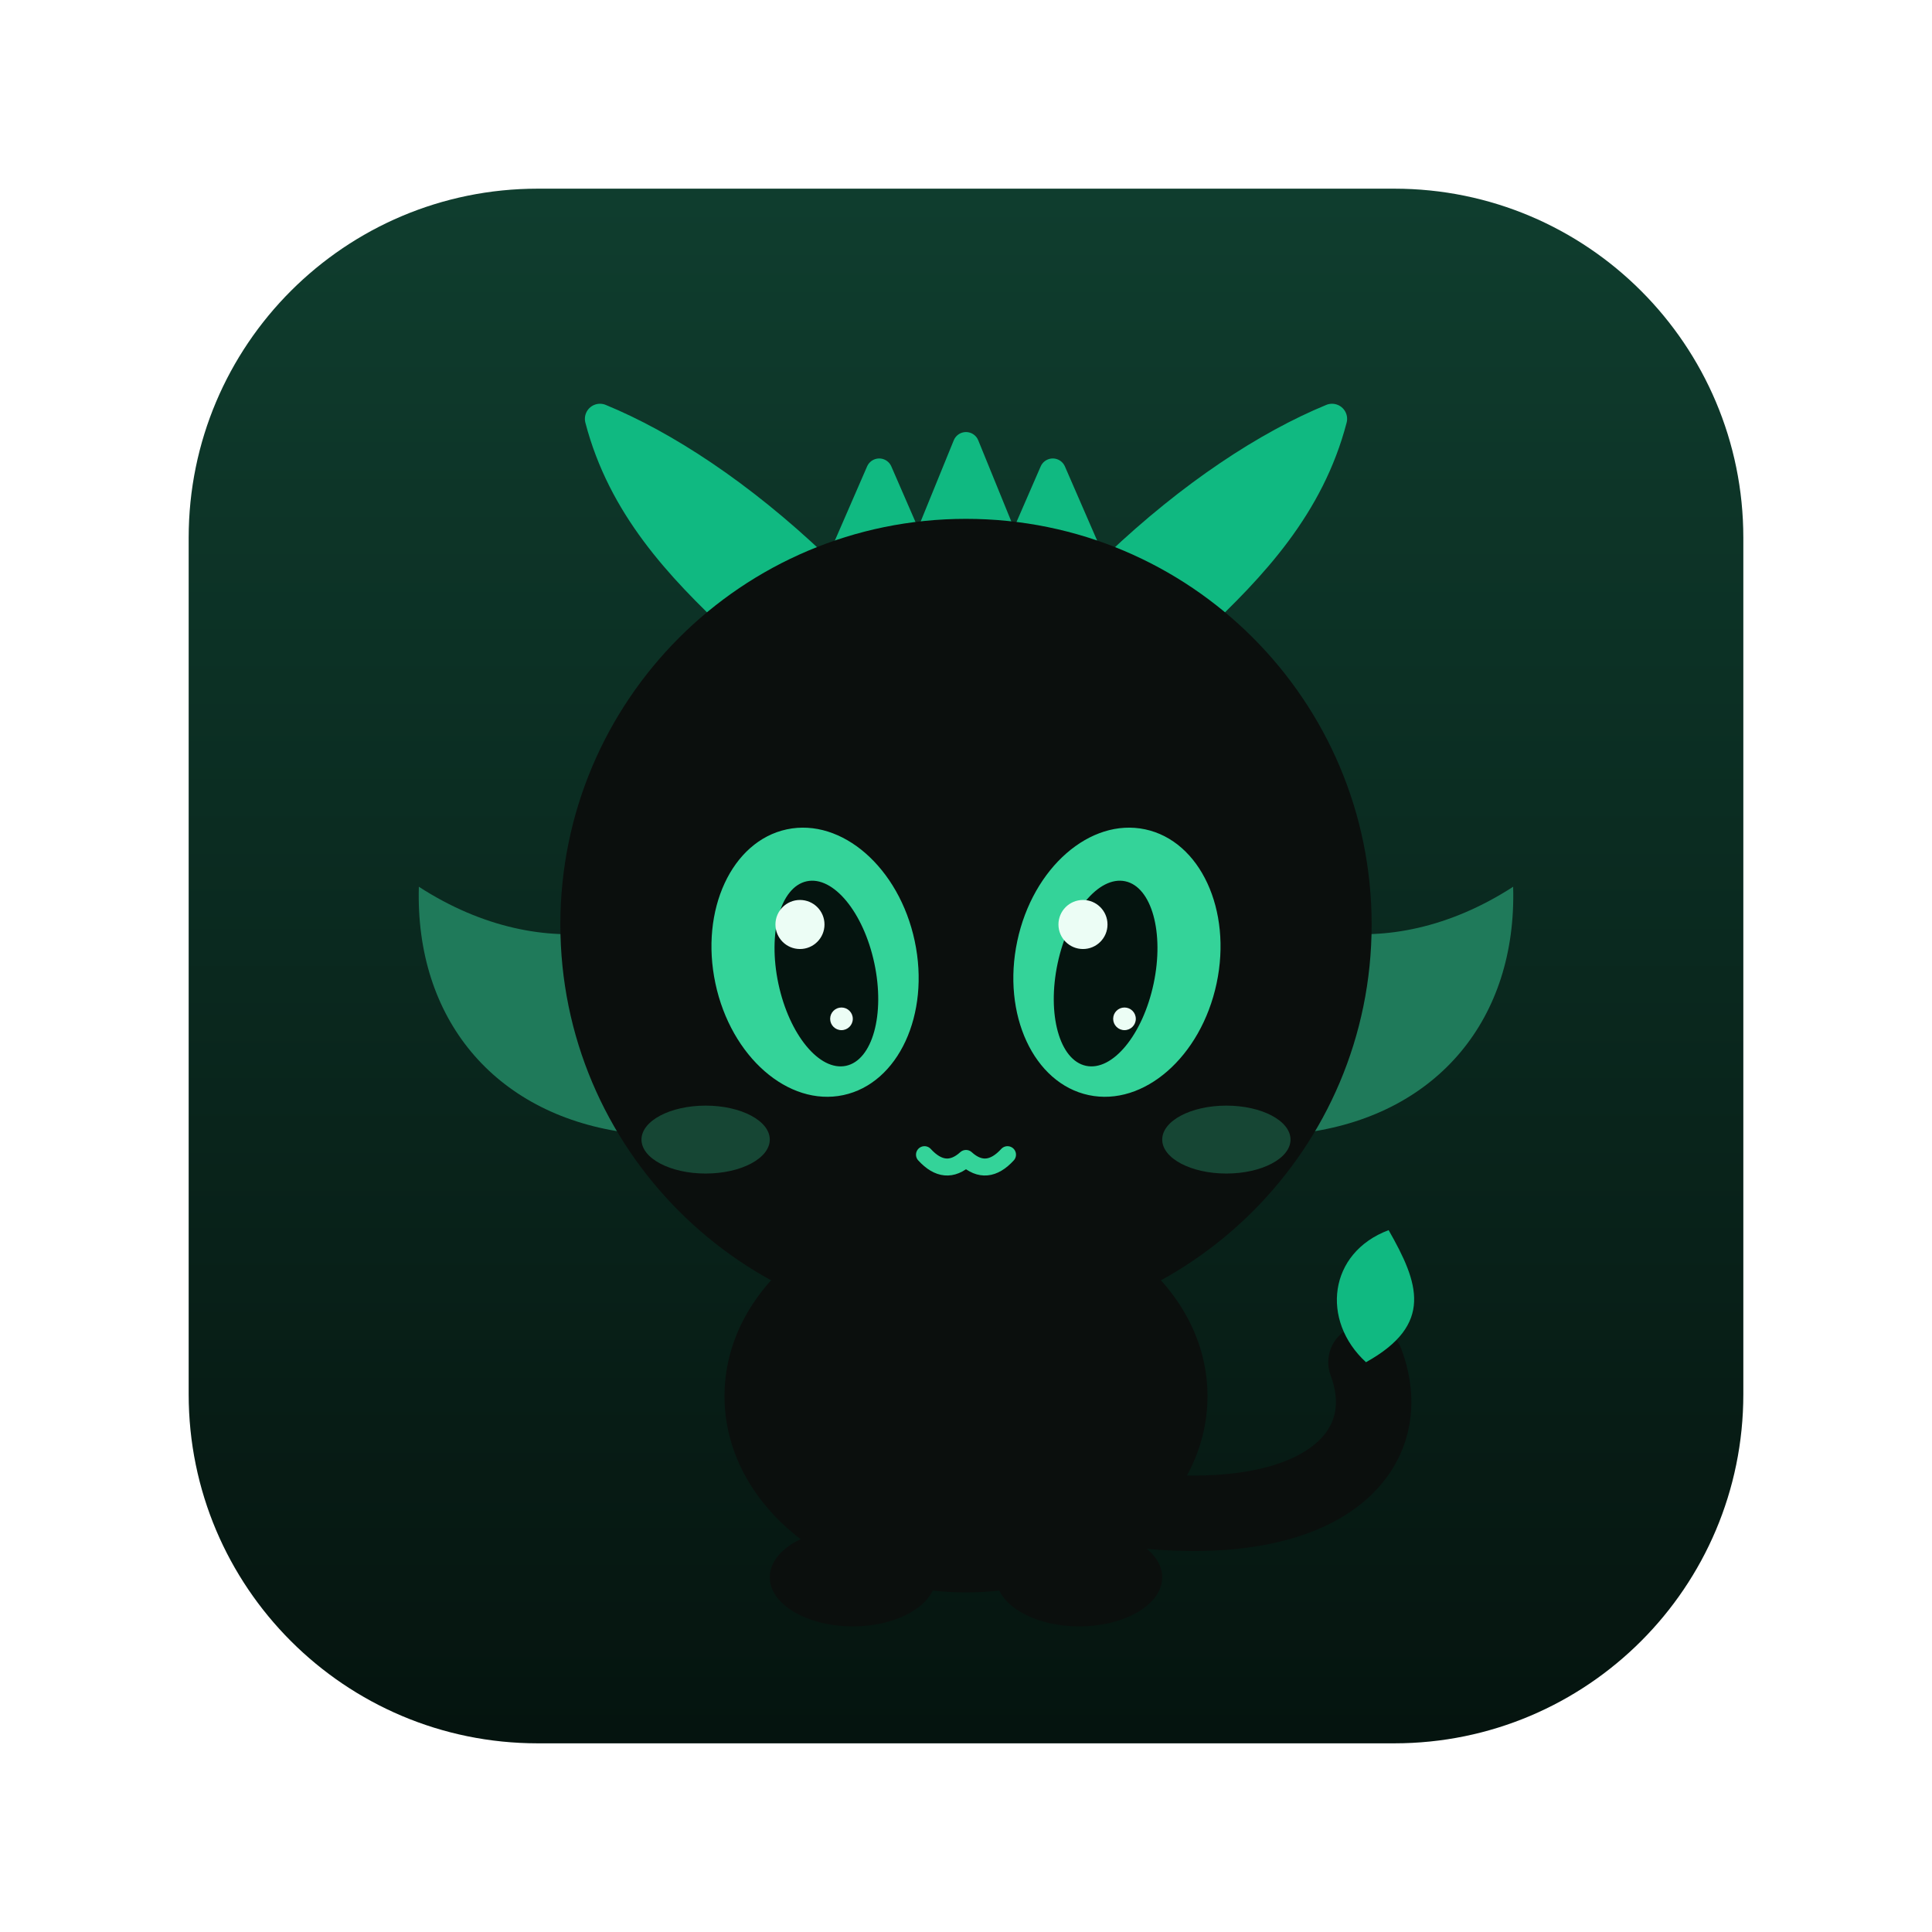
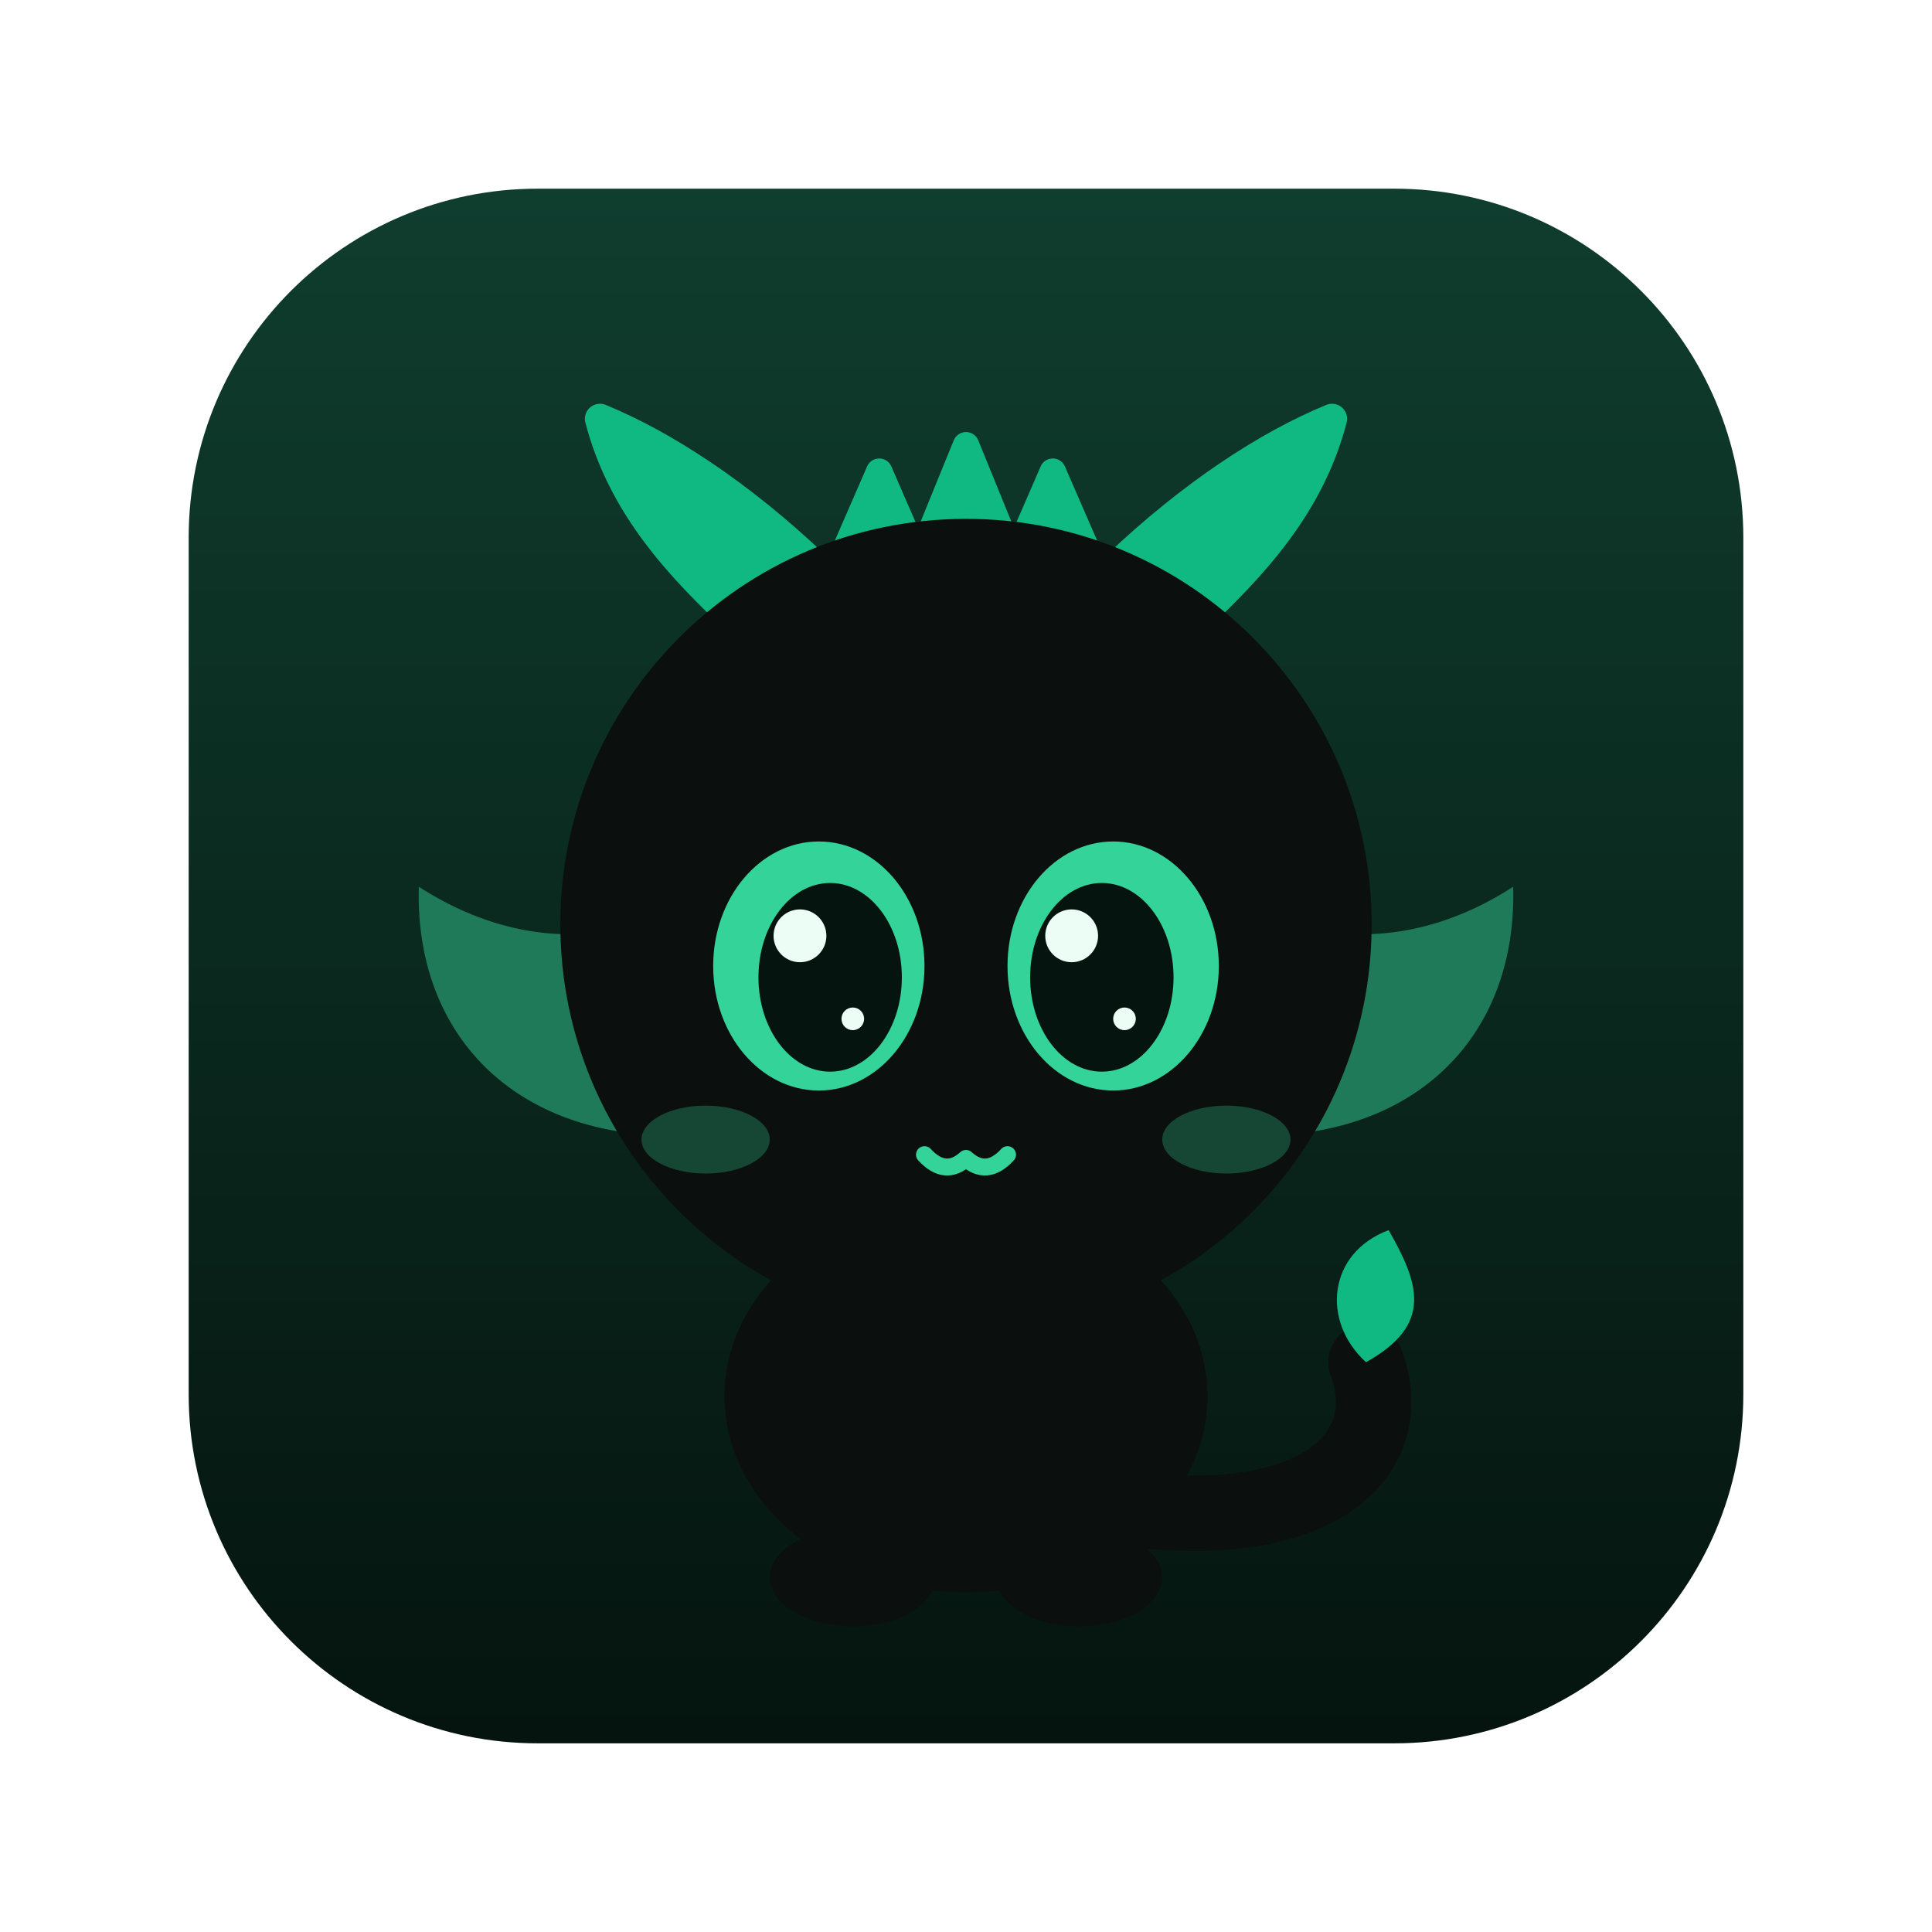
<svg xmlns="http://www.w3.org/2000/svg" viewBox="0 0 1024 1024" width="1024" height="1024">
  <defs>
    <linearGradient id="bg" x1="0" y1="0" x2="0" y2="1">
      <stop offset="0" stop-color="#0f3d2e" />
      <stop offset="1" stop-color="#05140f" />
    </linearGradient>
    <clipPath id="tile">
      <rect x="100" y="100" width="824" height="824" rx="185" />
    </clipPath>
  </defs>
  <rect x="100" y="100" width="824" height="824" rx="185" fill="url(#bg)" />
  <g clip-path="url(#tile)">
    <path d="M600 800 C700 812 742 770 724 722" fill="none" stroke="#0b0f0d" stroke-width="40" stroke-linecap="round" />
    <path d="M724 722 C700 700 704 664 736 652 C752 680 760 702 724 722 Z" fill="#10b981" />
    <path d="M330 600 C262 590 220 540 222 470 C256 492 290 498 318 494 C312 530 318 560 340 576 Z" fill="#1f7a5a" />
    <path d="M694 600 C762 590 804 540 802 470 C768 492 734 498 706 494 C712 530 706 560 684 576 Z" fill="#1f7a5a" />
    <path d="M392 330 C360 300 330 268 318 222 C352 236 392 262 432 300 Z" fill="#10b981" stroke="#10b981" stroke-width="16" stroke-linejoin="round" />
    <path d="M632 330 C664 300 694 268 706 222 C672 236 632 262 592 300 Z" fill="#10b981" stroke="#10b981" stroke-width="16" stroke-linejoin="round" />
    <path d="M446 296 L466 250 L486 296 Z" fill="#10b981" stroke="#10b981" stroke-width="14" stroke-linejoin="round" />
    <path d="M490 290 L512 236 L534 290 Z" fill="#10b981" stroke="#10b981" stroke-width="14" stroke-linejoin="round" />
    <path d="M538 296 L558 250 L578 296 Z" fill="#10b981" stroke="#10b981" stroke-width="14" stroke-linejoin="round" />
    <ellipse cx="512" cy="740" rx="128" ry="104" fill="#0b0f0d" />
    <ellipse cx="452" cy="836" rx="44" ry="26" fill="#0b0f0d" />
    <ellipse cx="572" cy="836" rx="44" ry="26" fill="#0b0f0d" />
    <circle cx="512" cy="490" r="215" fill="#0b0f0d" />
-     <ellipse cx="432" cy="510" rx="54" ry="72" fill="#34d399" transform="rotate(-12 432 510)" />
-     <ellipse cx="592" cy="510" rx="54" ry="72" fill="#34d399" transform="rotate(12 592 510)" />
-     <ellipse cx="438" cy="516" rx="26" ry="50" fill="#05140f" transform="rotate(-12 438 516)" />
-     <ellipse cx="586" cy="516" rx="26" ry="50" fill="#05140f" transform="rotate(12 586 516)" />
-     <circle cx="424" cy="490" r="13" fill="#ecfdf5" />
-     <circle cx="574" cy="490" r="13" fill="#ecfdf5" />
-     <circle cx="446" cy="540" r="6" fill="#ecfdf5" />
+     <ellipse cx="434" cy="512" rx="56" ry="66" fill="#34d399" />
+     <ellipse cx="590" cy="512" rx="56" ry="66" fill="#34d399" />
+     <ellipse cx="440" cy="518" rx="38" ry="50" fill="#05140f" />
+     <ellipse cx="584" cy="518" rx="38" ry="50" fill="#05140f" />
+     <circle cx="424" cy="496" r="14" fill="#ecfdf5" />
+     <circle cx="568" cy="496" r="14" fill="#ecfdf5" />
+     <circle cx="452" cy="540" r="6" fill="#ecfdf5" />
    <circle cx="596" cy="540" r="6" fill="#ecfdf5" />
    <ellipse cx="374" cy="604" rx="34" ry="18" fill="#34d399" opacity="0.28" />
    <ellipse cx="650" cy="604" rx="34" ry="18" fill="#34d399" opacity="0.28" />
    <path d="M490 612 Q501 624 512 614 Q523 624 534 612" fill="none" stroke="#34d399" stroke-width="9" stroke-linecap="round" stroke-linejoin="round" />
  </g>
</svg>
